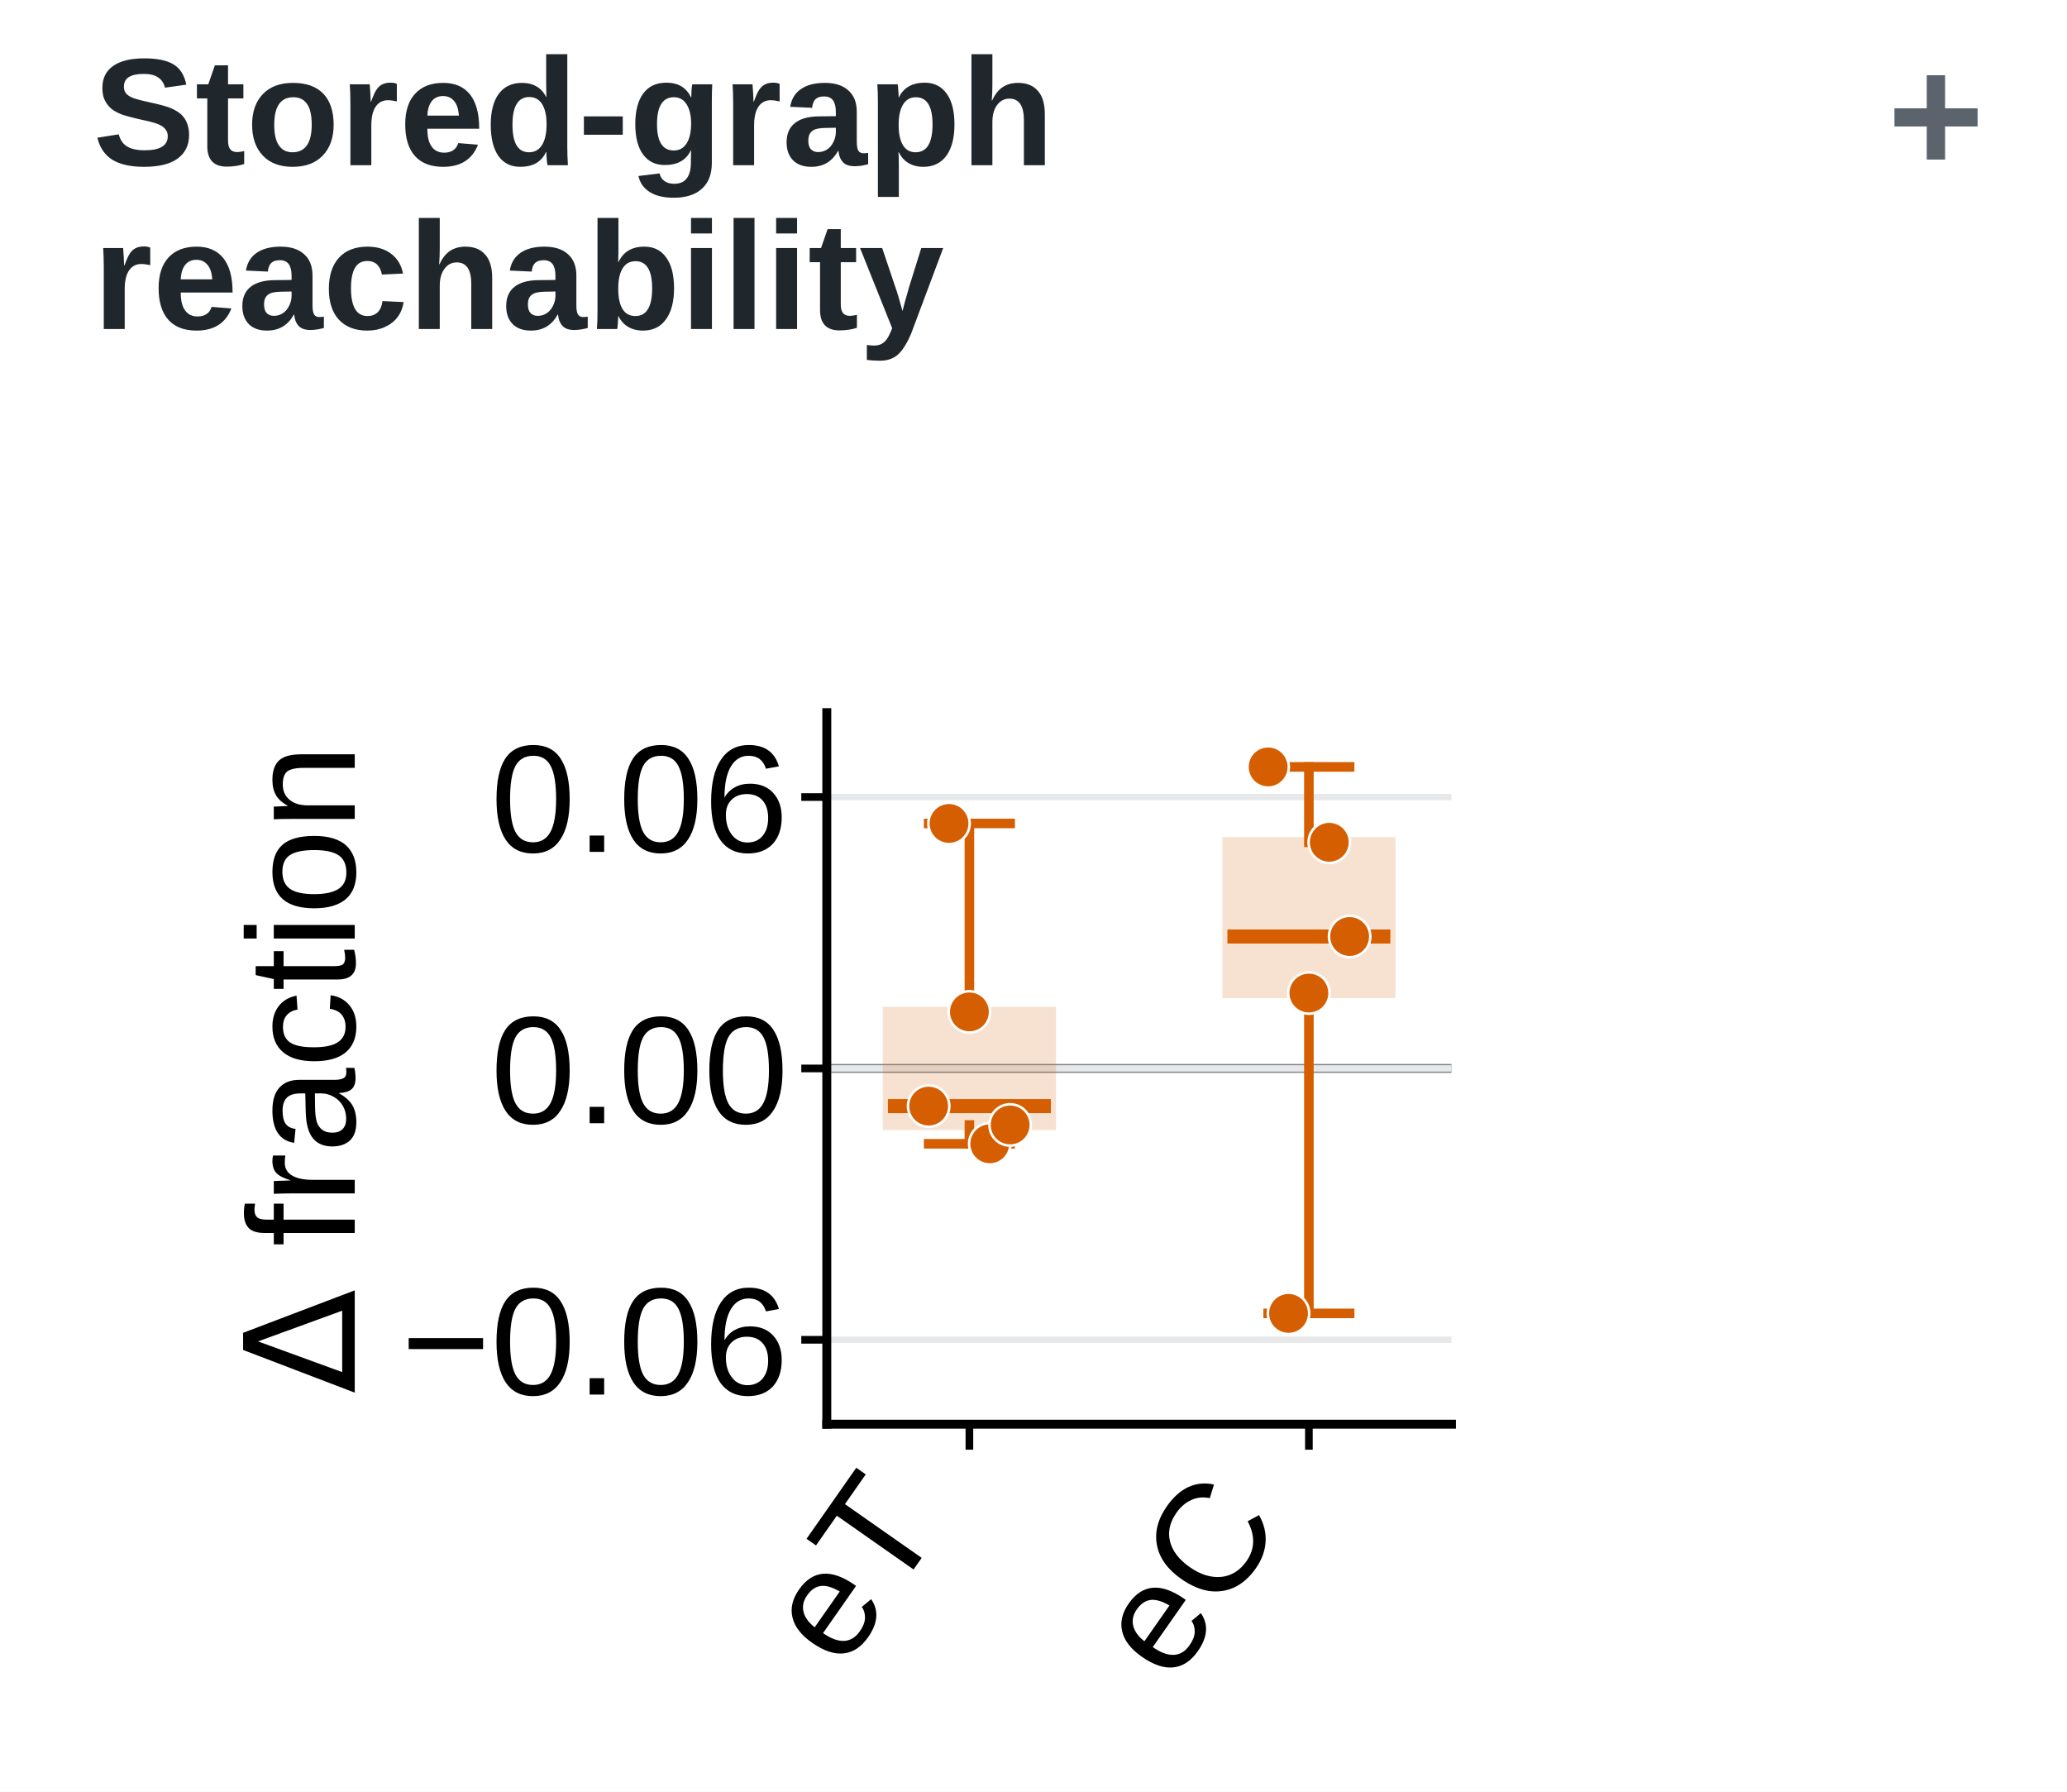
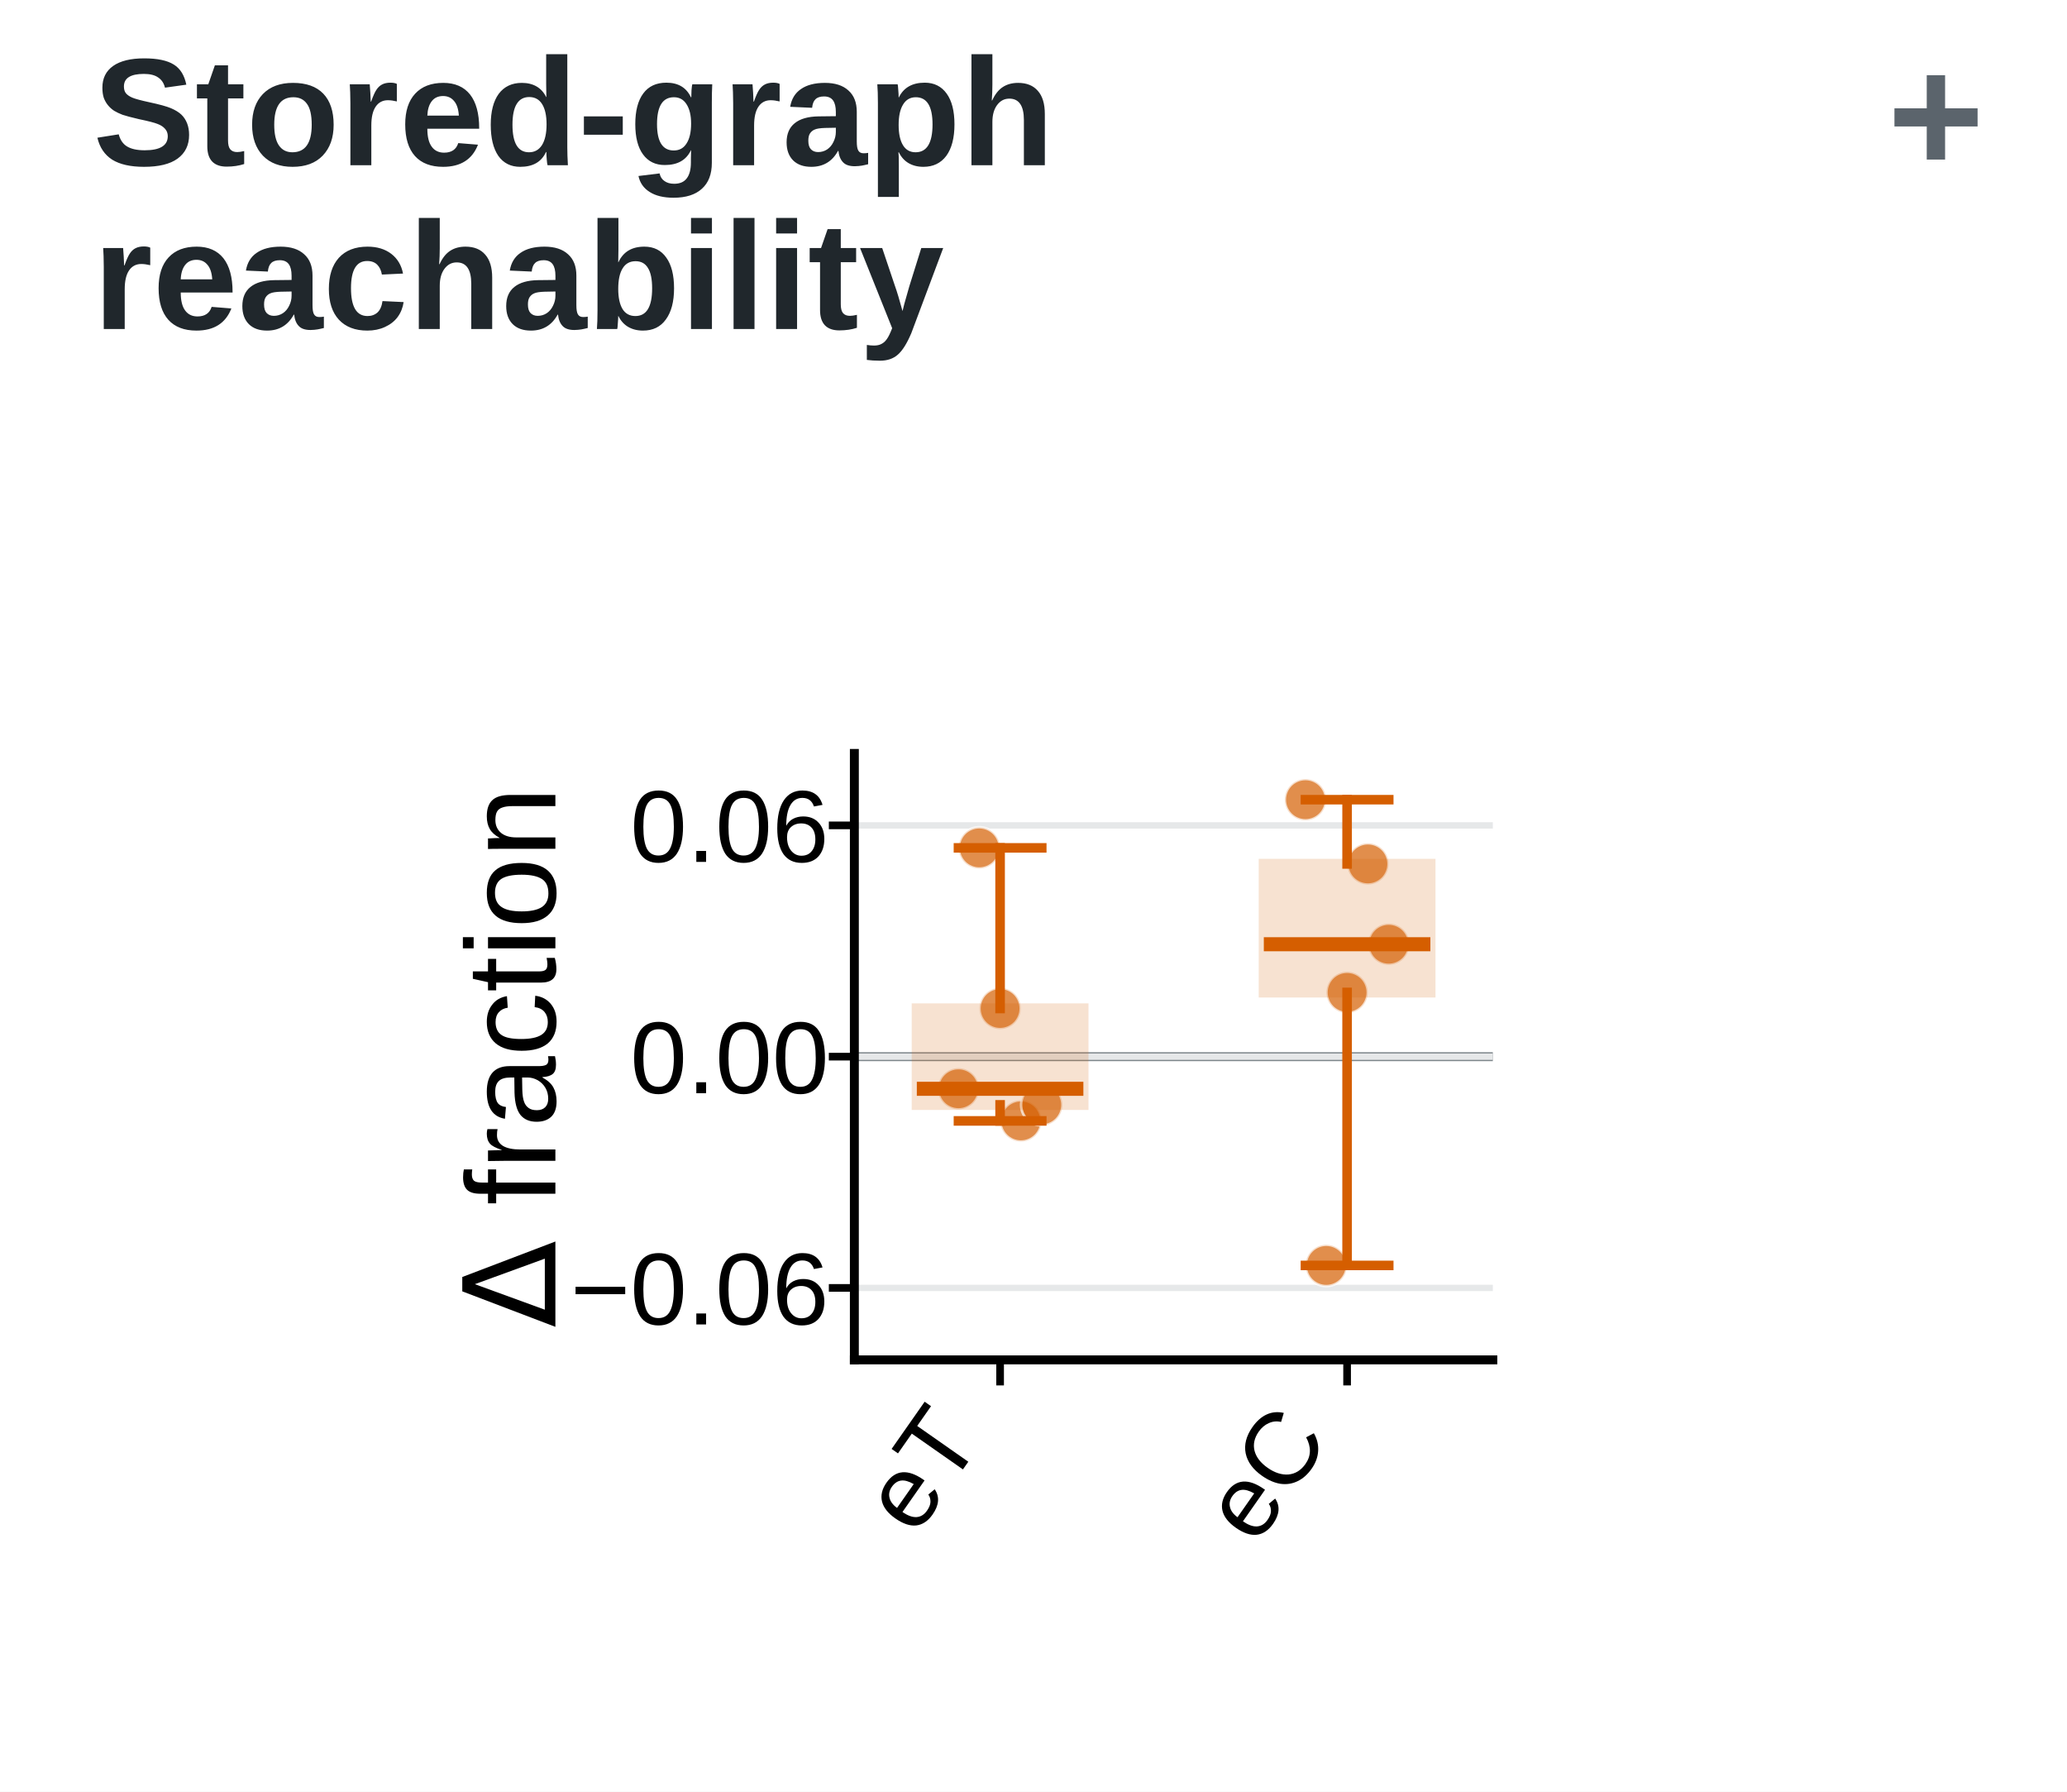
<svg xmlns="http://www.w3.org/2000/svg" xmlns:xlink="http://www.w3.org/1999/xlink" width="162pt" height="140.4pt" viewBox="0 0 162 140.4" version="1.1">
  <defs>
    <style type="text/css">*{stroke-linejoin: round; stroke-linecap: butt}</style>
  </defs>
  <g id="figure_1">
    <g id="patch_1">
      <path d="M 0 140.4 L 162 140.4 L 162 0 L 0 0 z " style="fill: #ffffff" />
    </g>
    <g id="axes_1">
      <g id="patch_2">
-         <path d="M 64.8 111.6 L 113.76 111.6 L 113.76 55.843 L 64.8 55.843 z " style="fill: #ffffff" />
+         <path d="M 66.96 106.56 L 117 106.56 L 117 59.04 L 66.96 59.04 z " style="fill: #ffffff" />
      </g>
      <g id="line2d_1">
-         <path d="M 64.8 83.722 L 113.76 83.722 " clip-path="url(#p81a2403ec0)" style="fill: none; stroke: #7d858a; stroke-width: 0.7; stroke-linecap: square" />
+         <path d="M 66.96 82.8 L 117 82.8 " clip-path="url(#pd6833d526d)" style="fill: none; stroke: #7d858a; stroke-width: 0.7; stroke-linecap: square" />
      </g>
      <g id="matplotlib.axis_1">
        <g id="xtick_1">
          <g id="line2d_2">
            <defs>
              <path id="m8e8d9a8fae" d="M 0 0 L 0 2 " style="stroke: #000000; stroke-width: 0.6" />
            </defs>
            <g>
-               <use xlink:href="#m8e8d9a8fae" x="75.976" y="111.6" style="stroke: #000000; stroke-width: 0.6" />
+               <use xlink:href="#m8e8d9a8fae" x="78.382" y="106.56" style="stroke: #000000; stroke-width: 0.6" />
            </g>
          </g>
          <g id="text_1">
-             <text style="font-size: 12px; font-family: 'Arial'" transform="translate(65.99047 130.9968) rotate(-55)">eT</text>
+             <text style="font-size: 8px; font-family: 'Arial'" transform="translate(71.72539 120.4912) rotate(-55)">eT</text>
          </g>
        </g>
        <g id="xtick_2">
          <g id="line2d_3">
            <g>
-               <use xlink:href="#m8e8d9a8fae" x="102.584" y="111.6" style="stroke: #000000; stroke-width: 0.6" />
+               <use xlink:href="#m8e8d9a8fae" x="105.578" y="106.56" style="stroke: #000000; stroke-width: 0.6" />
            </g>
          </g>
          <g id="text_2">
-             <text style="font-size: 12px; font-family: 'Arial'" transform="translate(91.83237 132.0919) rotate(-55)">eC</text>
+             <text style="font-size: 8px; font-family: 'Arial'" transform="translate(98.40984 121.2213) rotate(-55)">eC</text>
          </g>
        </g>
      </g>
      <g id="matplotlib.axis_2">
        <g id="ytick_1">
          <g id="line2d_4">
-             <path d="M 64.8 104.985 L 113.76 104.985 " clip-path="url(#p81a2403ec0)" style="fill: none; stroke: #e6e8e9; stroke-width: 0.5; stroke-linecap: square" />
+             <path d="M 66.96 100.922 L 117 100.922 " clip-path="url(#pd6833d526d)" style="fill: none; stroke: #e6e8e9; stroke-width: 0.5; stroke-linecap: square" />
          </g>
          <g id="line2d_5">
            <defs>
              <path id="m2e3f482a18" d="M 0 0 L -2 0 " style="stroke: #000000; stroke-width: 0.6" />
            </defs>
            <g>
-               <use xlink:href="#m2e3f482a18" x="64.8" y="104.985" style="stroke: #000000; stroke-width: 0.6" />
+               <use xlink:href="#m2e3f482a18" x="66.96" y="100.922" style="stroke: #000000; stroke-width: 0.6" />
            </g>
          </g>
          <g id="text_3">
-             <text style="font-size: 12px; font-family: 'Arial'; text-anchor: end" x="61.8" y="109.279" transform="rotate(-0 61.8 109.2795)">−0.06</text>
+             <text style="font-size: 8px; font-family: 'Arial'; text-anchor: end" x="64.96" y="103.785" transform="rotate(-0 64.96 103.7852)">−0.06</text>
          </g>
        </g>
        <g id="ytick_2">
          <g id="line2d_6">
-             <path d="M 64.8 83.722 L 113.76 83.722 " clip-path="url(#p81a2403ec0)" style="fill: none; stroke: #e6e8e9; stroke-width: 0.5; stroke-linecap: square" />
+             <path d="M 66.96 82.8 L 117 82.8 " clip-path="url(#pd6833d526d)" style="fill: none; stroke: #e6e8e9; stroke-width: 0.5; stroke-linecap: square" />
          </g>
          <g id="line2d_7">
            <g>
-               <use xlink:href="#m2e3f482a18" x="64.8" y="83.722" style="stroke: #000000; stroke-width: 0.6" />
+               <use xlink:href="#m2e3f482a18" x="66.96" y="82.8" style="stroke: #000000; stroke-width: 0.6" />
            </g>
          </g>
          <g id="text_4">
-             <text style="font-size: 12px; font-family: 'Arial'; text-anchor: end" x="61.8" y="88.016" transform="rotate(-0 61.8 88.01629)">0.00</text>
+             <text style="font-size: 8px; font-family: 'Arial'; text-anchor: end" x="64.96" y="85.663" transform="rotate(-0 64.96 85.66312)">0.00</text>
          </g>
        </g>
        <g id="ytick_3">
          <g id="line2d_8">
-             <path d="M 64.8 62.458 L 113.76 62.458 " clip-path="url(#p81a2403ec0)" style="fill: none; stroke: #e6e8e9; stroke-width: 0.5; stroke-linecap: square" />
+             <path d="M 66.96 64.678 L 117 64.678 " clip-path="url(#pd6833d526d)" style="fill: none; stroke: #e6e8e9; stroke-width: 0.5; stroke-linecap: square" />
          </g>
          <g id="line2d_9">
            <g>
-               <use xlink:href="#m2e3f482a18" x="64.8" y="62.458" style="stroke: #000000; stroke-width: 0.6" />
+               <use xlink:href="#m2e3f482a18" x="66.96" y="64.678" style="stroke: #000000; stroke-width: 0.6" />
            </g>
          </g>
          <g id="text_5">
-             <text style="font-size: 12px; font-family: 'Arial'; text-anchor: end" x="61.8" y="66.753" transform="rotate(-0 61.8 66.7531)">0.06</text>
+             <text style="font-size: 8px; font-family: 'Arial'; text-anchor: end" x="64.96" y="67.541" transform="rotate(-0 64.96 67.54109)">0.06</text>
          </g>
        </g>
        <g id="text_6">
-           <g transform="translate(28.05313 109.2216) rotate(-90)">
+           <g transform="translate(44.23125 104.05) rotate(-90)">
            <text>
-               <tspan x="0" y="-0.25" style="font-size: 12px; font-family: 'DejaVu Sans'">Δ</tspan>
-               <tspan x="8.209" y="-0.25" style="font-size: 12px; font-family: 'Arial'"> </tspan>
-               <tspan x="11.543" y="-0.25" style="font-size: 12px; font-family: 'Arial'">f</tspan>
-               <tspan x="14.877" y="-0.25" style="font-size: 12px; font-family: 'Arial'">r</tspan>
-               <tspan x="18.873" y="-0.25" style="font-size: 12px; font-family: 'Arial'">a</tspan>
-               <tspan x="25.547" y="-0.25" style="font-size: 12px; font-family: 'Arial'">c</tspan>
-               <tspan x="31.547" y="-0.25" style="font-size: 12px; font-family: 'Arial'">t</tspan>
-               <tspan x="34.881" y="-0.25" style="font-size: 12px; font-family: 'Arial'">i</tspan>
-               <tspan x="37.547" y="-0.25" style="font-size: 12px; font-family: 'Arial'">o</tspan>
-               <tspan x="44.221" y="-0.25" style="font-size: 12px; font-family: 'Arial'">n</tspan>
+               <tspan x="0" y="-0.703" style="font-size: 10px; font-family: 'DejaVu Sans'">Δ</tspan>
+               <tspan x="6.841" y="-0.703" style="font-size: 10px; font-family: 'Arial'"> </tspan>
+               <tspan x="9.619" y="-0.703" style="font-size: 10px; font-family: 'Arial'">f</tspan>
+               <tspan x="12.397" y="-0.703" style="font-size: 10px; font-family: 'Arial'">r</tspan>
+               <tspan x="15.728" y="-0.703" style="font-size: 10px; font-family: 'Arial'">a</tspan>
+               <tspan x="21.289" y="-0.703" style="font-size: 10px; font-family: 'Arial'">c</tspan>
+               <tspan x="26.289" y="-0.703" style="font-size: 10px; font-family: 'Arial'">t</tspan>
+               <tspan x="29.067" y="-0.703" style="font-size: 10px; font-family: 'Arial'">i</tspan>
+               <tspan x="31.289" y="-0.703" style="font-size: 10px; font-family: 'Arial'">o</tspan>
+               <tspan x="36.851" y="-0.703" style="font-size: 10px; font-family: 'Arial'">n</tspan>
            </text>
          </g>
        </g>
      </g>
-       <g id="patch_3">
-         <path d="M 69.59 88.151 L 82.362 88.151 L 82.362 79.292 L 69.59 79.292 L 69.59 88.151 z " clip-path="url(#p81a2403ec0)" style="fill: #d55e00; opacity: 0.18; stroke: #d55e00; stroke-width: 0.8; stroke-linejoin: miter" />
-       </g>
-       <g id="line2d_10">
-         <path d="M 75.976 88.151 L 75.976 89.628 " clip-path="url(#p81a2403ec0)" style="fill: none; stroke: #d55e00; stroke-width: 0.75; stroke-linecap: square" />
-       </g>
-       <g id="line2d_11">
-         <path d="M 75.976 79.292 L 75.976 64.526 " clip-path="url(#p81a2403ec0)" style="fill: none; stroke: #d55e00; stroke-width: 0.75; stroke-linecap: square" />
-       </g>
-       <g id="line2d_12">
-         <path d="M 72.783 89.628 L 79.169 89.628 " clip-path="url(#p81a2403ec0)" style="fill: none; stroke: #d55e00; stroke-width: 0.75; stroke-linecap: square" />
-       </g>
-       <g id="line2d_13">
-         <path d="M 72.783 64.526 L 79.169 64.526 " clip-path="url(#p81a2403ec0)" style="fill: none; stroke: #d55e00; stroke-width: 0.75; stroke-linecap: square" />
-       </g>
-       <g id="patch_4">
-         <path d="M 96.198 77.815 L 108.97 77.815 L 108.97 66.002 L 96.198 66.002 L 96.198 77.815 z " clip-path="url(#p81a2403ec0)" style="fill: #d55e00; opacity: 0.18; stroke: #d55e00; stroke-width: 0.8; stroke-linejoin: miter" />
-       </g>
-       <g id="line2d_14">
-         <path d="M 102.584 77.815 L 102.584 102.918 " clip-path="url(#p81a2403ec0)" style="fill: none; stroke: #d55e00; stroke-width: 0.75; stroke-linecap: square" />
-       </g>
-       <g id="line2d_15">
-         <path d="M 102.584 66.002 L 102.584 60.096 " clip-path="url(#p81a2403ec0)" style="fill: none; stroke: #d55e00; stroke-width: 0.75; stroke-linecap: square" />
-       </g>
-       <g id="line2d_16">
-         <path d="M 99.391 102.918 L 105.777 102.918 " clip-path="url(#p81a2403ec0)" style="fill: none; stroke: #d55e00; stroke-width: 0.75; stroke-linecap: square" />
-       </g>
-       <g id="line2d_17">
-         <path d="M 99.391 60.096 L 105.777 60.096 " clip-path="url(#p81a2403ec0)" style="fill: none; stroke: #d55e00; stroke-width: 0.75; stroke-linecap: square" />
-       </g>
-       <g id="line2d_18">
-         <path d="M 69.59 86.675 L 82.362 86.675 " clip-path="url(#p81a2403ec0)" style="fill: none; stroke: #d55e00; stroke-width: 1.1" />
-       </g>
-       <g id="line2d_19">
-         <path d="M 96.198 73.385 L 108.97 73.385 " clip-path="url(#p81a2403ec0)" style="fill: none; stroke: #d55e00; stroke-width: 1.1" />
-       </g>
-       <g id="patch_5">
-         <path d="M 64.8 111.6 L 64.8 55.843 " style="fill: none; stroke: #000000; stroke-width: 0.7; stroke-linejoin: miter; stroke-linecap: square" />
-       </g>
-       <g id="patch_6">
-         <path d="M 64.8 111.6 L 113.76 111.6 " style="fill: none; stroke: #000000; stroke-width: 0.7; stroke-linejoin: miter; stroke-linecap: square" />
-       </g>
      <g id="PathCollection_1">
        <defs>
-           <path id="m7c93157acc" d="M 0 1.62 C 0.43 1.62 0.842 1.449 1.146 1.146 C 1.449 0.842 1.62 0.43 1.62 0 C 1.62 -0.43 1.449 -0.842 1.146 -1.146 C 0.842 -1.449 0.43 -1.62 0 -1.62 C -0.43 -1.62 -0.842 -1.449 -1.146 -1.146 C -1.449 -0.842 -1.62 -0.43 -1.62 0 C -1.62 0.43 -1.449 0.842 -1.146 1.146 C -0.842 1.449 -0.43 1.62 0 1.62 z " style="stroke: #ffffff; stroke-width: 0.2" />
+           <path id="m32584ed796" d="M 0 1.62 C 0.43 1.62 0.842 1.449 1.146 1.146 C 1.449 0.842 1.62 0.43 1.62 0 C 1.62 -0.43 1.449 -0.842 1.146 -1.146 C 0.842 -1.449 0.43 -1.62 0 -1.62 C -0.43 -1.62 -0.842 -1.449 -1.146 -1.146 C -1.449 -0.842 -1.62 -0.43 -1.62 0 C -1.62 0.43 -1.449 0.842 -1.146 1.146 C -0.842 1.449 -0.43 1.62 0 1.62 z " style="stroke: #ffffff; stroke-opacity: 0.7; stroke-width: 0.2" />
        </defs>
-         <g clip-path="url(#p81a2403ec0)">
-           <use xlink:href="#m7c93157acc" x="72.783" y="86.675" style="fill: #d55e00; stroke: #ffffff; stroke-width: 0.2" />
-           <use xlink:href="#m7c93157acc" x="74.379" y="64.526" style="fill: #d55e00; stroke: #ffffff; stroke-width: 0.2" />
-           <use xlink:href="#m7c93157acc" x="75.976" y="79.292" style="fill: #d55e00; stroke: #ffffff; stroke-width: 0.2" />
-           <use xlink:href="#m7c93157acc" x="77.572" y="89.628" style="fill: #d55e00; stroke: #ffffff; stroke-width: 0.2" />
-           <use xlink:href="#m7c93157acc" x="79.169" y="88.151" style="fill: #d55e00; stroke: #ffffff; stroke-width: 0.2" />
+         <g clip-path="url(#pd6833d526d)">
+           <use xlink:href="#m32584ed796" x="75.119" y="85.317" style="fill: #d55e00; fill-opacity: 0.7; stroke: #ffffff; stroke-opacity: 0.7; stroke-width: 0.2" />
+           <use xlink:href="#m32584ed796" x="76.75" y="66.44" style="fill: #d55e00; fill-opacity: 0.7; stroke: #ffffff; stroke-opacity: 0.7; stroke-width: 0.2" />
+           <use xlink:href="#m32584ed796" x="78.382" y="79.025" style="fill: #d55e00; fill-opacity: 0.7; stroke: #ffffff; stroke-opacity: 0.7; stroke-width: 0.2" />
+           <use xlink:href="#m32584ed796" x="80.014" y="87.834" style="fill: #d55e00; fill-opacity: 0.7; stroke: #ffffff; stroke-opacity: 0.7; stroke-width: 0.2" />
+           <use xlink:href="#m32584ed796" x="81.646" y="86.575" style="fill: #d55e00; fill-opacity: 0.7; stroke: #ffffff; stroke-opacity: 0.7; stroke-width: 0.2" />
        </g>
      </g>
      <g id="PathCollection_2">
-         <g clip-path="url(#p81a2403ec0)">
-           <use xlink:href="#m7c93157acc" x="99.391" y="60.096" style="fill: #d55e00; stroke: #ffffff; stroke-width: 0.2" />
-           <use xlink:href="#m7c93157acc" x="100.988" y="102.918" style="fill: #d55e00; stroke: #ffffff; stroke-width: 0.2" />
-           <use xlink:href="#m7c93157acc" x="102.584" y="77.815" style="fill: #d55e00; stroke: #ffffff; stroke-width: 0.2" />
-           <use xlink:href="#m7c93157acc" x="104.181" y="66.002" style="fill: #d55e00; stroke: #ffffff; stroke-width: 0.2" />
-           <use xlink:href="#m7c93157acc" x="105.777" y="73.385" style="fill: #d55e00; stroke: #ffffff; stroke-width: 0.2" />
+         <g clip-path="url(#pd6833d526d)">
+           <use xlink:href="#m32584ed796" x="102.314" y="62.664" style="fill: #d55e00; fill-opacity: 0.7; stroke: #ffffff; stroke-opacity: 0.7; stroke-width: 0.2" />
+           <use xlink:href="#m32584ed796" x="103.946" y="99.16" style="fill: #d55e00; fill-opacity: 0.7; stroke: #ffffff; stroke-opacity: 0.7; stroke-width: 0.2" />
+           <use xlink:href="#m32584ed796" x="105.578" y="77.766" style="fill: #d55e00; fill-opacity: 0.7; stroke: #ffffff; stroke-opacity: 0.7; stroke-width: 0.2" />
+           <use xlink:href="#m32584ed796" x="107.21" y="67.698" style="fill: #d55e00; fill-opacity: 0.7; stroke: #ffffff; stroke-opacity: 0.7; stroke-width: 0.2" />
+           <use xlink:href="#m32584ed796" x="108.841" y="73.991" style="fill: #d55e00; fill-opacity: 0.7; stroke: #ffffff; stroke-opacity: 0.7; stroke-width: 0.2" />
        </g>
+       </g>
+       <g id="patch_3">
+         <path d="M 66.96 106.56 L 66.96 59.04 " style="fill: none; stroke: #000000; stroke-width: 0.7; stroke-linejoin: miter; stroke-linecap: square" />
+       </g>
+       <g id="patch_4">
+         <path d="M 66.96 106.56 L 117 106.56 " style="fill: none; stroke: #000000; stroke-width: 0.7; stroke-linejoin: miter; stroke-linecap: square" />
+       </g>
+       <g id="patch_5">
+         <path d="M 71.855 86.575 L 84.909 86.575 L 84.909 79.025 L 71.855 79.025 L 71.855 86.575 z " clip-path="url(#pd6833d526d)" style="fill: #d55e00; opacity: 0.18; stroke: #d55e00; stroke-width: 0.8; stroke-linejoin: miter" />
+       </g>
+       <g id="patch_6">
+         <path d="M 99.051 77.766 L 112.105 77.766 L 112.105 67.698 L 99.051 67.698 L 99.051 77.766 z " clip-path="url(#pd6833d526d)" style="fill: #d55e00; opacity: 0.18; stroke: #d55e00; stroke-width: 0.8; stroke-linejoin: miter" />
+       </g>
+       <g id="line2d_10">
+         <path d="M 78.382 86.575 L 78.382 87.834 " clip-path="url(#pd6833d526d)" style="fill: none; stroke: #d55e00; stroke-width: 0.75; stroke-linecap: square" />
+       </g>
+       <g id="line2d_11">
+         <path d="M 78.382 79.025 L 78.382 66.44 " clip-path="url(#pd6833d526d)" style="fill: none; stroke: #d55e00; stroke-width: 0.75; stroke-linecap: square" />
+       </g>
+       <g id="line2d_12">
+         <path d="M 75.119 87.834 L 81.646 87.834 " clip-path="url(#pd6833d526d)" style="fill: none; stroke: #d55e00; stroke-width: 0.75; stroke-linecap: square" />
+       </g>
+       <g id="line2d_13">
+         <path d="M 75.119 66.44 L 81.646 66.44 " clip-path="url(#pd6833d526d)" style="fill: none; stroke: #d55e00; stroke-width: 0.75; stroke-linecap: square" />
+       </g>
+       <g id="line2d_14">
+         <path d="M 71.855 85.317 L 84.909 85.317 " clip-path="url(#pd6833d526d)" style="fill: none; stroke: #d55e00; stroke-width: 1.1" />
+       </g>
+       <g id="line2d_15">
+         <path d="M 105.578 77.766 L 105.578 99.16 " clip-path="url(#pd6833d526d)" style="fill: none; stroke: #d55e00; stroke-width: 0.75; stroke-linecap: square" />
+       </g>
+       <g id="line2d_16">
+         <path d="M 105.578 67.698 L 105.578 62.664 " clip-path="url(#pd6833d526d)" style="fill: none; stroke: #d55e00; stroke-width: 0.75; stroke-linecap: square" />
+       </g>
+       <g id="line2d_17">
+         <path d="M 102.314 99.16 L 108.841 99.16 " clip-path="url(#pd6833d526d)" style="fill: none; stroke: #d55e00; stroke-width: 0.75; stroke-linecap: square" />
+       </g>
+       <g id="line2d_18">
+         <path d="M 102.314 62.664 L 108.841 62.664 " clip-path="url(#pd6833d526d)" style="fill: none; stroke: #d55e00; stroke-width: 0.75; stroke-linecap: square" />
+       </g>
+       <g id="line2d_19">
+         <path d="M 99.051 73.991 L 112.105 73.991 " clip-path="url(#pd6833d526d)" style="fill: none; stroke: #d55e00; stroke-width: 1.1" />
      </g>
    </g>
    <g id="text_7">
      <text style="font-weight: 700; font-size: 12px; font-family: 'Arial'; fill: #20272c" transform="translate(7.29 12.94763)">Stored-graph</text>
      <text style="font-weight: 700; font-size: 12px; font-family: 'Arial'; fill: #20272c" transform="translate(7.29 25.7805)">reachability</text>
    </g>
    <g id="text_8">
      <text style="font-weight: 700; font-size: 13px; font-family: 'Arial'; text-anchor: end; fill: #5b646c" x="155.52" y="13.517" transform="rotate(-0 155.52 13.51716)">+</text>
    </g>
  </g>
  <defs>
-     <clipPath id="p81a2403ec0">
-       <rect x="64.8" y="55.843" width="48.96" height="55.757" />
+     <clipPath id="pd6833d526d">
+       <rect x="66.96" y="59.04" width="50.04" height="47.52" />
    </clipPath>
  </defs>
</svg>
